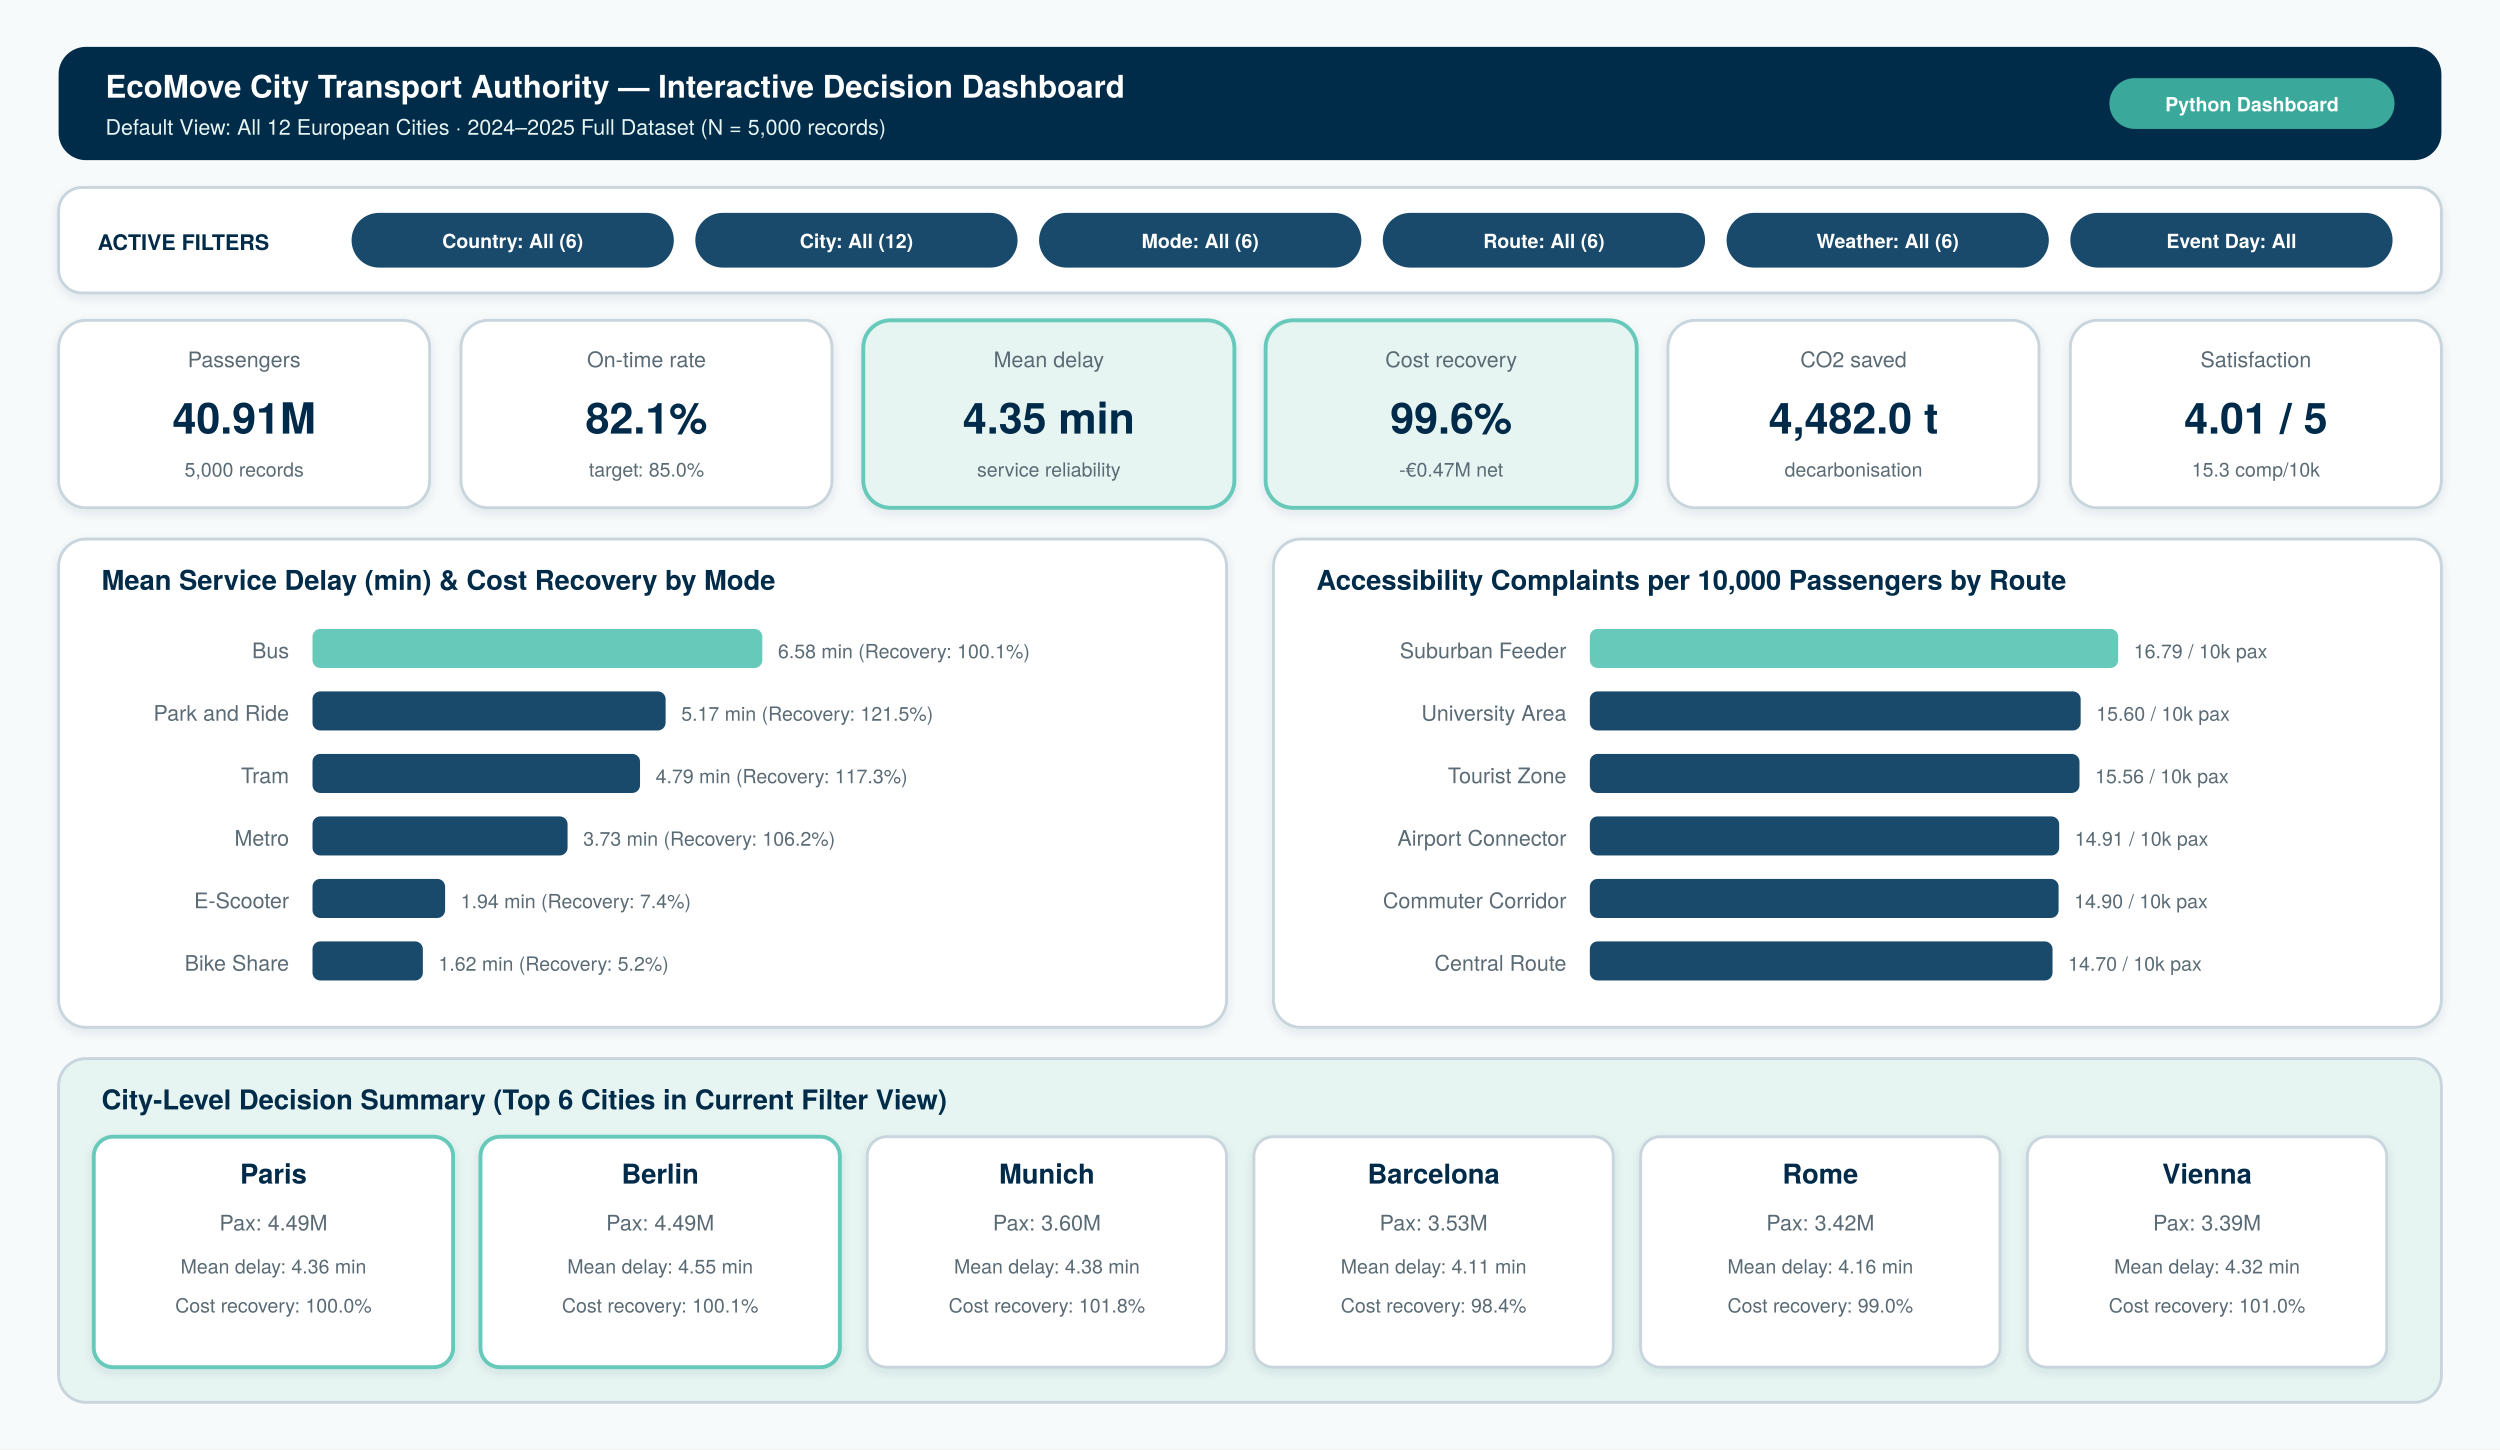
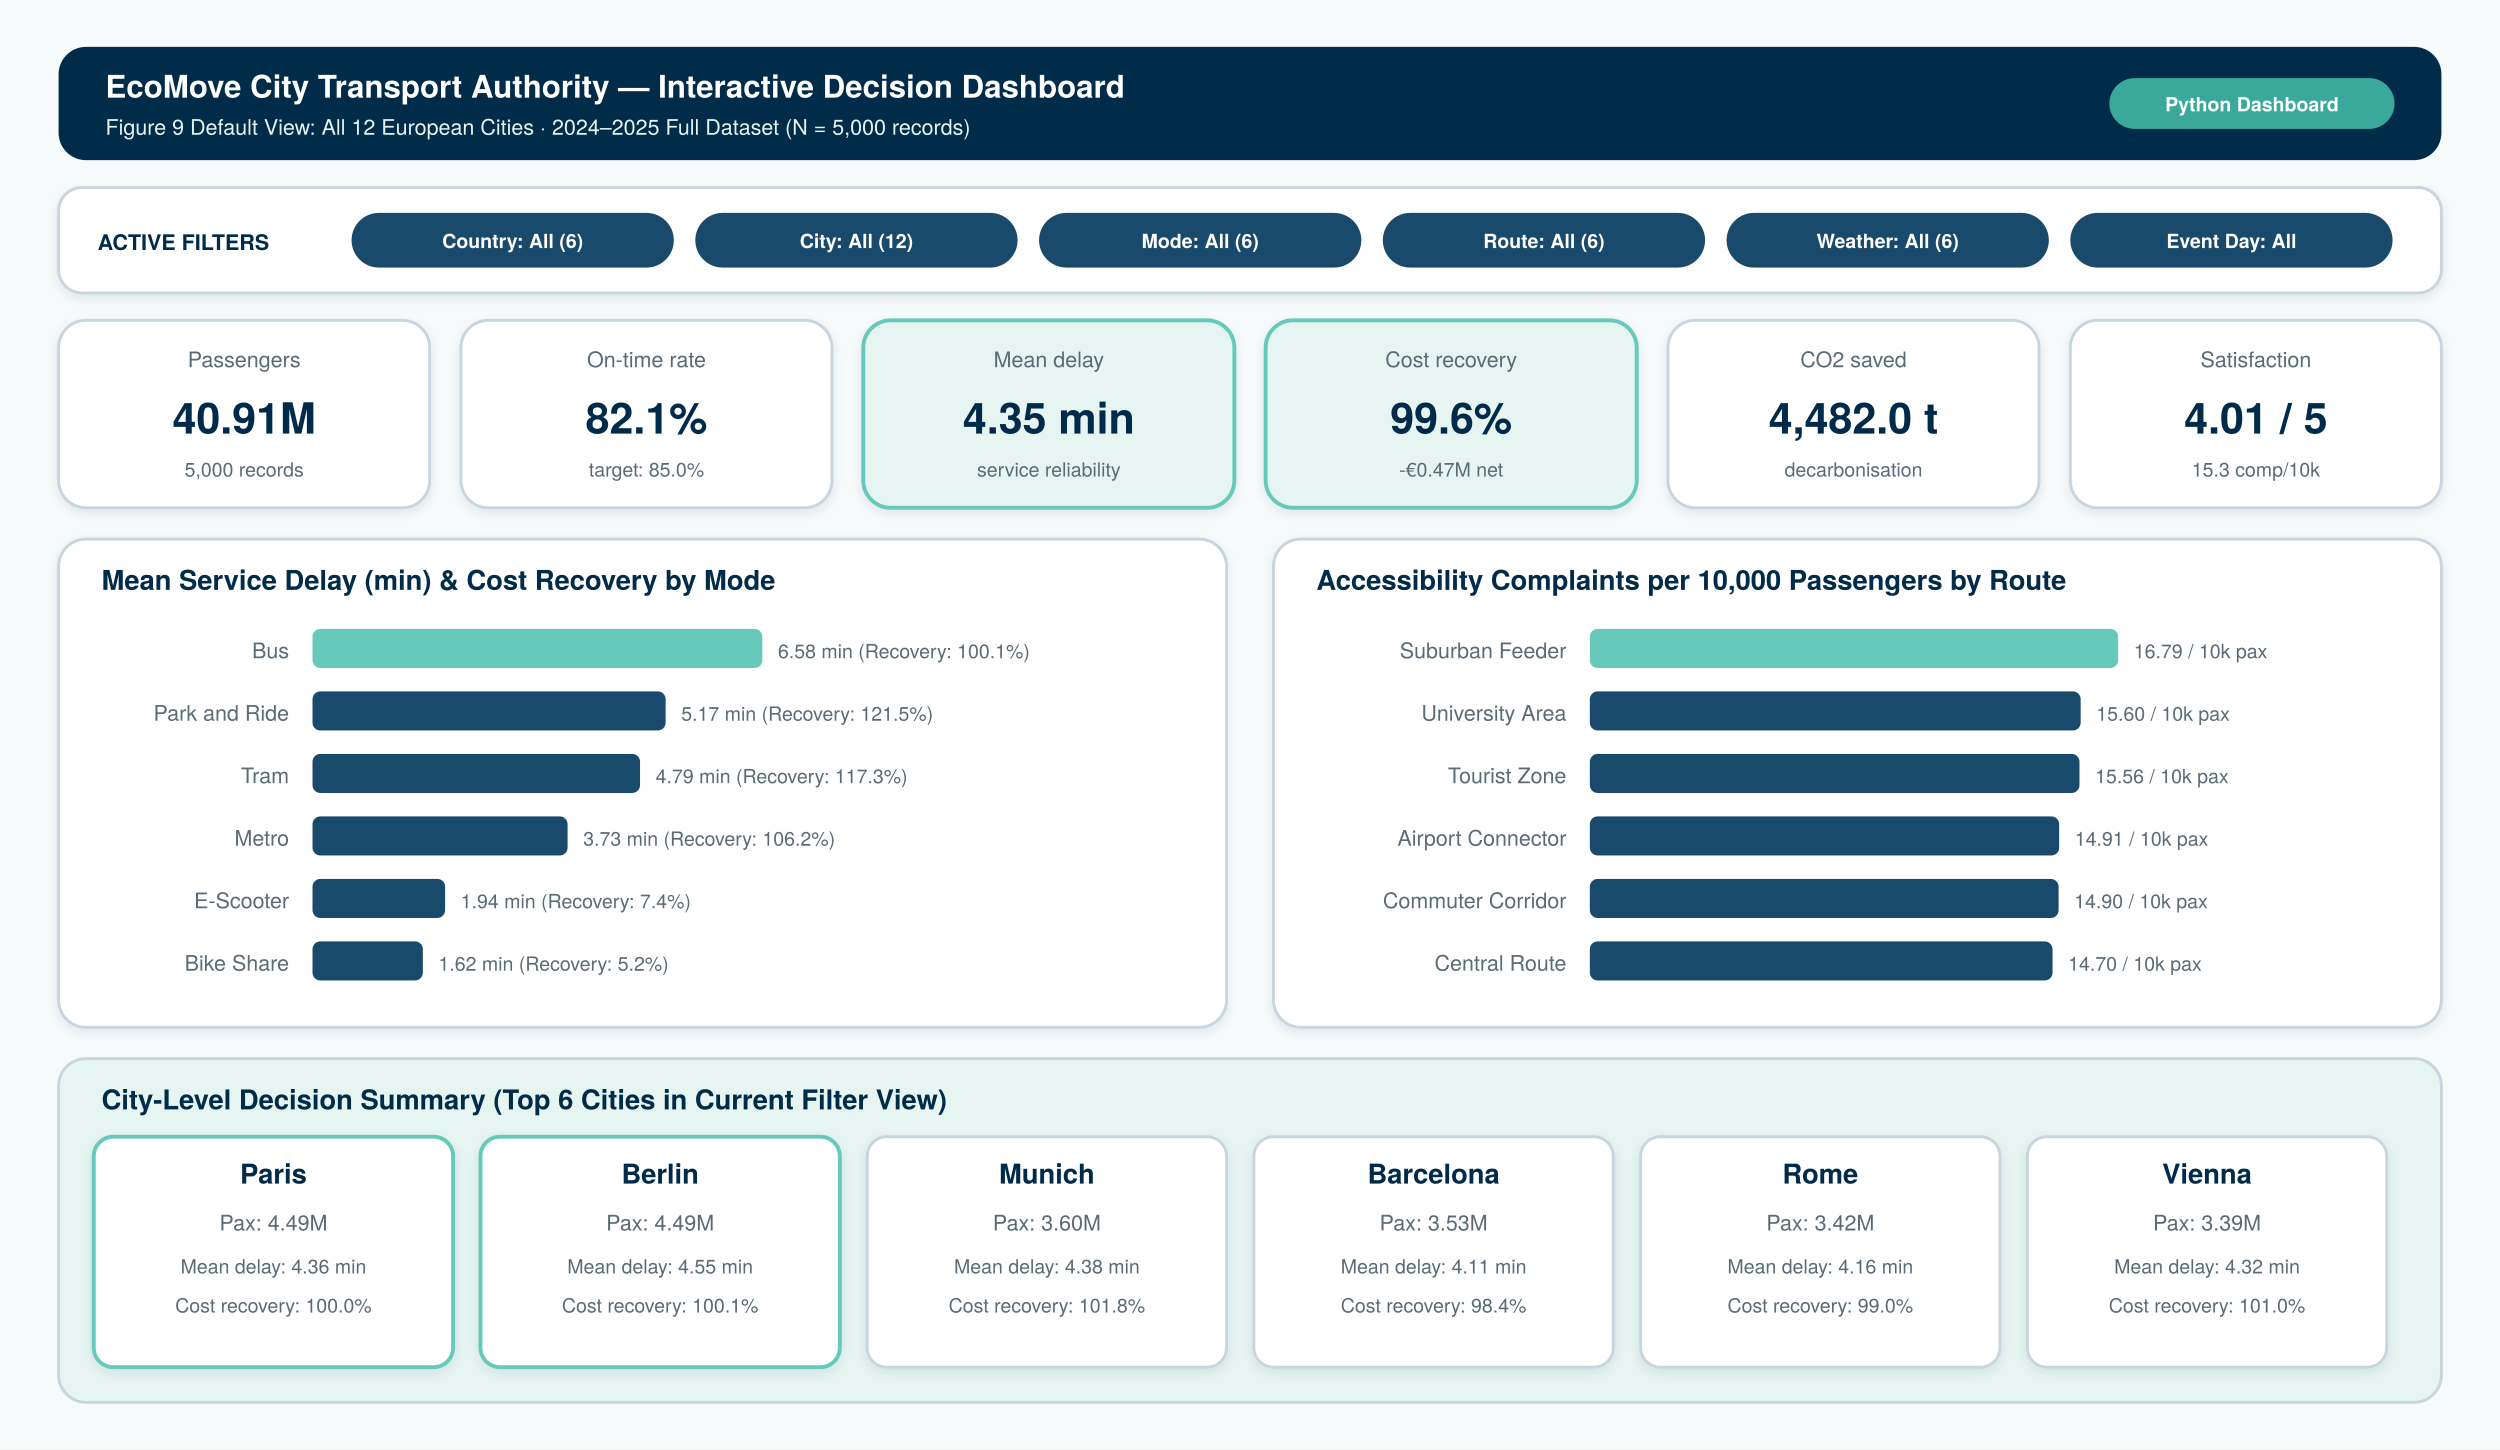
<svg xmlns="http://www.w3.org/2000/svg" width="1280" height="742" viewBox="0 0 1280 742">
  <rect width="1280" height="742" fill="#F7FAFB" />
  <defs>
    <filter id="shadow" x="-6%" y="-6%" width="118%" height="118%">
      <feDropShadow dx="0" dy="2" stdDeviation="2.4" flood-color="#002B49" flood-opacity="0.10" />
    </filter>
    <style>
      .lab { font: 600 14px Aptos, 'Helvetica Neue', sans-serif; fill: #002B49; }
      .labw { font: 600 13px Aptos, 'Helvetica Neue', sans-serif; fill: #FFFFFF; }
      .small { font: 400 11px Aptos, 'Helvetica Neue', sans-serif; fill: #5A6B75; }
      .tiny { font: 400 10px Aptos, 'Helvetica Neue', sans-serif; fill: #5A6B75; }
      .chip { font: 700 10px Aptos, 'Helvetica Neue', sans-serif; fill: #FFFFFF; }
      .zone { font: 700 11px Aptos, 'Helvetica Neue', sans-serif; fill: #002B49; }
    </style>
  </defs>
  <rect x="30" y="24" width="1220" height="58" rx="14" fill="#002B49" />
  <text x="54" y="50" style="font:700 16px Aptos, Helvetica Neue, sans-serif; fill:#FFFFFF;">EcoMove City Transport Authority — Interactive Decision Dashboard</text>
-   <text x="54" y="69" style="font:400 11px Aptos, Helvetica Neue, sans-serif; fill:#E6F5F2;">Default View: All 12 European Cities · 2024–2025 Full Dataset (N = 5,000 records)</text>
+   <text x="54" y="69" style="font:400 11px Aptos, Helvetica Neue, sans-serif; fill:#E6F5F2;">Figure 9 Default View: All 12 European Cities · 2024–2025 Full Dataset (N = 5,000 records)</text>
  <rect x="1080" y="40" width="146" height="26" rx="13" fill="#3AA89A" />
  <text x="1153" y="57" text-anchor="middle" class="chip">Python Dashboard</text>
  <rect x="30" y="96" width="1220" height="54" rx="12" fill="#FFFFFF" stroke="#C9D5DD" stroke-width="1.5" filter="url(#shadow)" />
  <text x="50" y="128" class="zone">ACTIVE FILTERS</text>
  <rect x="180" y="109" width="165" height="28" rx="14" fill="#1A4A6B" />
  <text x="262.5" y="127" text-anchor="middle" class="chip">Country: All (6)</text>
  <rect x="356" y="109" width="165" height="28" rx="14" fill="#1A4A6B" />
  <text x="438.5" y="127" text-anchor="middle" class="chip">City: All (12)</text>
  <rect x="532" y="109" width="165" height="28" rx="14" fill="#1A4A6B" />
  <text x="614.5" y="127" text-anchor="middle" class="chip">Mode: All (6)</text>
  <rect x="708" y="109" width="165" height="28" rx="14" fill="#1A4A6B" />
  <text x="790.5" y="127" text-anchor="middle" class="chip">Route: All (6)</text>
  <rect x="884" y="109" width="165" height="28" rx="14" fill="#1A4A6B" />
  <text x="966.5" y="127" text-anchor="middle" class="chip">Weather: All (6)</text>
  <rect x="1060" y="109" width="165" height="28" rx="14" fill="#1A4A6B" />
  <text x="1142.5" y="127" text-anchor="middle" class="chip">Event Day: All</text>
  <g filter="url(#shadow)">
    <rect x="30" y="164" width="190" height="96" rx="14" fill="#FFFFFF" stroke="#C9D5DD" stroke-width="1.5" />
    <text x="125" y="188" text-anchor="middle" class="small">Passengers</text>
    <text x="125" y="222" text-anchor="middle" style="font:700 22px Aptos, Helvetica Neue, sans-serif; fill:#002B49;">40.91M</text>
    <text x="125" y="244" text-anchor="middle" class="tiny">5,000 records</text>
  </g>
  <g filter="url(#shadow)">
    <rect x="236" y="164" width="190" height="96" rx="14" fill="#FFFFFF" stroke="#C9D5DD" stroke-width="1.5" />
    <text x="331" y="188" text-anchor="middle" class="small">On-time rate</text>
    <text x="331" y="222" text-anchor="middle" style="font:700 22px Aptos, Helvetica Neue, sans-serif; fill:#002B49;">82.1%</text>
    <text x="331" y="244" text-anchor="middle" class="tiny">target: 85.0%</text>
  </g>
  <g filter="url(#shadow)">
    <rect x="442" y="164" width="190" height="96" rx="14" fill="#E6F5F2" stroke="#66C9BA" stroke-width="2.0" />
    <text x="537" y="188" text-anchor="middle" class="small">Mean delay</text>
    <text x="537" y="222" text-anchor="middle" style="font:700 22px Aptos, Helvetica Neue, sans-serif; fill:#002B49;">4.35 min</text>
    <text x="537" y="244" text-anchor="middle" class="tiny">service reliability</text>
  </g>
  <g filter="url(#shadow)">
    <rect x="648" y="164" width="190" height="96" rx="14" fill="#E6F5F2" stroke="#66C9BA" stroke-width="2.0" />
    <text x="743" y="188" text-anchor="middle" class="small">Cost recovery</text>
    <text x="743" y="222" text-anchor="middle" style="font:700 22px Aptos, Helvetica Neue, sans-serif; fill:#002B49;">99.6%</text>
    <text x="743" y="244" text-anchor="middle" class="tiny">-€0.47M net</text>
  </g>
  <g filter="url(#shadow)">
    <rect x="854" y="164" width="190" height="96" rx="14" fill="#FFFFFF" stroke="#C9D5DD" stroke-width="1.5" />
    <text x="949" y="188" text-anchor="middle" class="small">CO2 saved</text>
    <text x="949" y="222" text-anchor="middle" style="font:700 22px Aptos, Helvetica Neue, sans-serif; fill:#002B49;">4,482.0 t</text>
    <text x="949" y="244" text-anchor="middle" class="tiny">decarbonisation</text>
  </g>
  <g filter="url(#shadow)">
    <rect x="1060" y="164" width="190" height="96" rx="14" fill="#FFFFFF" stroke="#C9D5DD" stroke-width="1.5" />
    <text x="1155" y="188" text-anchor="middle" class="small">Satisfaction</text>
    <text x="1155" y="222" text-anchor="middle" style="font:700 22px Aptos, Helvetica Neue, sans-serif; fill:#002B49;">4.01 / 5</text>
    <text x="1155" y="244" text-anchor="middle" class="tiny">15.3 comp/10k</text>
  </g>
  <rect x="30" y="276" width="598" height="250" rx="14" fill="#FFFFFF" stroke="#C9D5DD" stroke-width="1.5" filter="url(#shadow)" />
  <text x="52" y="302" class="lab">Mean Service Delay (min) &amp; Cost Recovery by Mode</text>
  <text x="148" y="337" text-anchor="end" class="small">Bus</text>
  <rect x="160" y="322" width="230.3" height="20" rx="4" fill="#66C9BA" />
  <text x="398.3" y="337" class="tiny">6.58 min  (Recovery: 100.1%)</text>
  <text x="148" y="369" text-anchor="end" class="small">Park and Ride</text>
  <rect x="160" y="354" width="180.8" height="20" rx="4" fill="#1A4A6B" />
  <text x="348.8" y="369" class="tiny">5.17 min  (Recovery: 121.5%)</text>
  <text x="148" y="401" text-anchor="end" class="small">Tram</text>
  <rect x="160" y="386" width="167.7" height="20" rx="4" fill="#1A4A6B" />
  <text x="335.7" y="401" class="tiny">4.79 min  (Recovery: 117.3%)</text>
  <text x="148" y="433" text-anchor="end" class="small">Metro</text>
  <rect x="160" y="418" width="130.6" height="20" rx="4" fill="#1A4A6B" />
  <text x="298.6" y="433" class="tiny">3.73 min  (Recovery: 106.2%)</text>
  <text x="148" y="465" text-anchor="end" class="small">E-Scooter</text>
  <rect x="160" y="450" width="67.9" height="20" rx="4" fill="#1A4A6B" />
  <text x="235.9" y="465" class="tiny">1.94 min  (Recovery: 7.4%)</text>
  <text x="148" y="497" text-anchor="end" class="small">Bike Share</text>
  <rect x="160" y="482" width="56.5" height="20" rx="4" fill="#1A4A6B" />
  <text x="224.5" y="497" class="tiny">1.62 min  (Recovery: 5.2%)</text>
  <rect x="652" y="276" width="598" height="250" rx="14" fill="#FFFFFF" stroke="#C9D5DD" stroke-width="1.5" filter="url(#shadow)" />
  <text x="674" y="302" class="lab">Accessibility Complaints per 10,000 Passengers by Route</text>
  <text x="802" y="337" text-anchor="end" class="small">Suburban Feeder</text>
  <rect x="814" y="322" width="270.5" height="20" rx="4" fill="#66C9BA" />
  <text x="1092.5" y="337" class="tiny">16.79 / 10k pax</text>
  <text x="802" y="369" text-anchor="end" class="small">University Area</text>
  <rect x="814" y="354" width="251.3" height="20" rx="4" fill="#1A4A6B" />
  <text x="1073.3" y="369" class="tiny">15.60 / 10k pax</text>
  <text x="802" y="401" text-anchor="end" class="small">Tourist Zone</text>
  <rect x="814" y="386" width="250.7" height="20" rx="4" fill="#1A4A6B" />
  <text x="1072.7" y="401" class="tiny">15.56 / 10k pax</text>
  <text x="802" y="433" text-anchor="end" class="small">Airport Connector</text>
  <rect x="814" y="418" width="240.3" height="20" rx="4" fill="#1A4A6B" />
  <text x="1062.3" y="433" class="tiny">14.91 / 10k pax</text>
  <text x="802" y="465" text-anchor="end" class="small">Commuter Corridor</text>
  <rect x="814" y="450" width="240.0" height="20" rx="4" fill="#1A4A6B" />
  <text x="1062.0" y="465" class="tiny">14.90 / 10k pax</text>
  <text x="802" y="497" text-anchor="end" class="small">Central Route</text>
  <rect x="814" y="482" width="236.9" height="20" rx="4" fill="#1A4A6B" />
  <text x="1058.9" y="497" class="tiny">14.70 / 10k pax</text>
  <rect x="30" y="542" width="1220" height="176" rx="14" fill="#E6F5F2" stroke="#C9D5DD" stroke-width="1.5" />
  <text x="52" y="568" class="lab">City-Level Decision Summary (Top 6 Cities in Current Filter View)</text>
  <g filter="url(#shadow)">
    <rect x="48" y="582" width="184" height="118" rx="10" fill="#FFFFFF" stroke="#66C9BA" stroke-width="2.0" />
    <text x="140" y="606" text-anchor="middle" class="lab">Paris</text>
    <text x="140" y="630" text-anchor="middle" class="small">Pax: 4.49M</text>
    <text x="140" y="652" text-anchor="middle" class="tiny">Mean delay: 4.36 min</text>
    <text x="140" y="672" text-anchor="middle" class="tiny">Cost recovery: 100.0%</text>
  </g>
  <g filter="url(#shadow)">
    <rect x="246" y="582" width="184" height="118" rx="10" fill="#FFFFFF" stroke="#66C9BA" stroke-width="2.0" />
    <text x="338" y="606" text-anchor="middle" class="lab">Berlin</text>
    <text x="338" y="630" text-anchor="middle" class="small">Pax: 4.49M</text>
    <text x="338" y="652" text-anchor="middle" class="tiny">Mean delay: 4.55 min</text>
    <text x="338" y="672" text-anchor="middle" class="tiny">Cost recovery: 100.1%</text>
  </g>
  <g filter="url(#shadow)">
    <rect x="444" y="582" width="184" height="118" rx="10" fill="#FFFFFF" stroke="#C9D5DD" stroke-width="1.5" />
    <text x="536" y="606" text-anchor="middle" class="lab">Munich</text>
    <text x="536" y="630" text-anchor="middle" class="small">Pax: 3.60M</text>
    <text x="536" y="652" text-anchor="middle" class="tiny">Mean delay: 4.38 min</text>
    <text x="536" y="672" text-anchor="middle" class="tiny">Cost recovery: 101.8%</text>
  </g>
  <g filter="url(#shadow)">
    <rect x="642" y="582" width="184" height="118" rx="10" fill="#FFFFFF" stroke="#C9D5DD" stroke-width="1.5" />
    <text x="734" y="606" text-anchor="middle" class="lab">Barcelona</text>
    <text x="734" y="630" text-anchor="middle" class="small">Pax: 3.53M</text>
    <text x="734" y="652" text-anchor="middle" class="tiny">Mean delay: 4.11 min</text>
    <text x="734" y="672" text-anchor="middle" class="tiny">Cost recovery: 98.4%</text>
  </g>
  <g filter="url(#shadow)">
    <rect x="840" y="582" width="184" height="118" rx="10" fill="#FFFFFF" stroke="#C9D5DD" stroke-width="1.5" />
    <text x="932" y="606" text-anchor="middle" class="lab">Rome</text>
    <text x="932" y="630" text-anchor="middle" class="small">Pax: 3.42M</text>
    <text x="932" y="652" text-anchor="middle" class="tiny">Mean delay: 4.16 min</text>
    <text x="932" y="672" text-anchor="middle" class="tiny">Cost recovery: 99.0%</text>
  </g>
  <g filter="url(#shadow)">
    <rect x="1038" y="582" width="184" height="118" rx="10" fill="#FFFFFF" stroke="#C9D5DD" stroke-width="1.5" />
    <text x="1130" y="606" text-anchor="middle" class="lab">Vienna</text>
    <text x="1130" y="630" text-anchor="middle" class="small">Pax: 3.39M</text>
    <text x="1130" y="652" text-anchor="middle" class="tiny">Mean delay: 4.32 min</text>
    <text x="1130" y="672" text-anchor="middle" class="tiny">Cost recovery: 101.0%</text>
  </g>
</svg>
